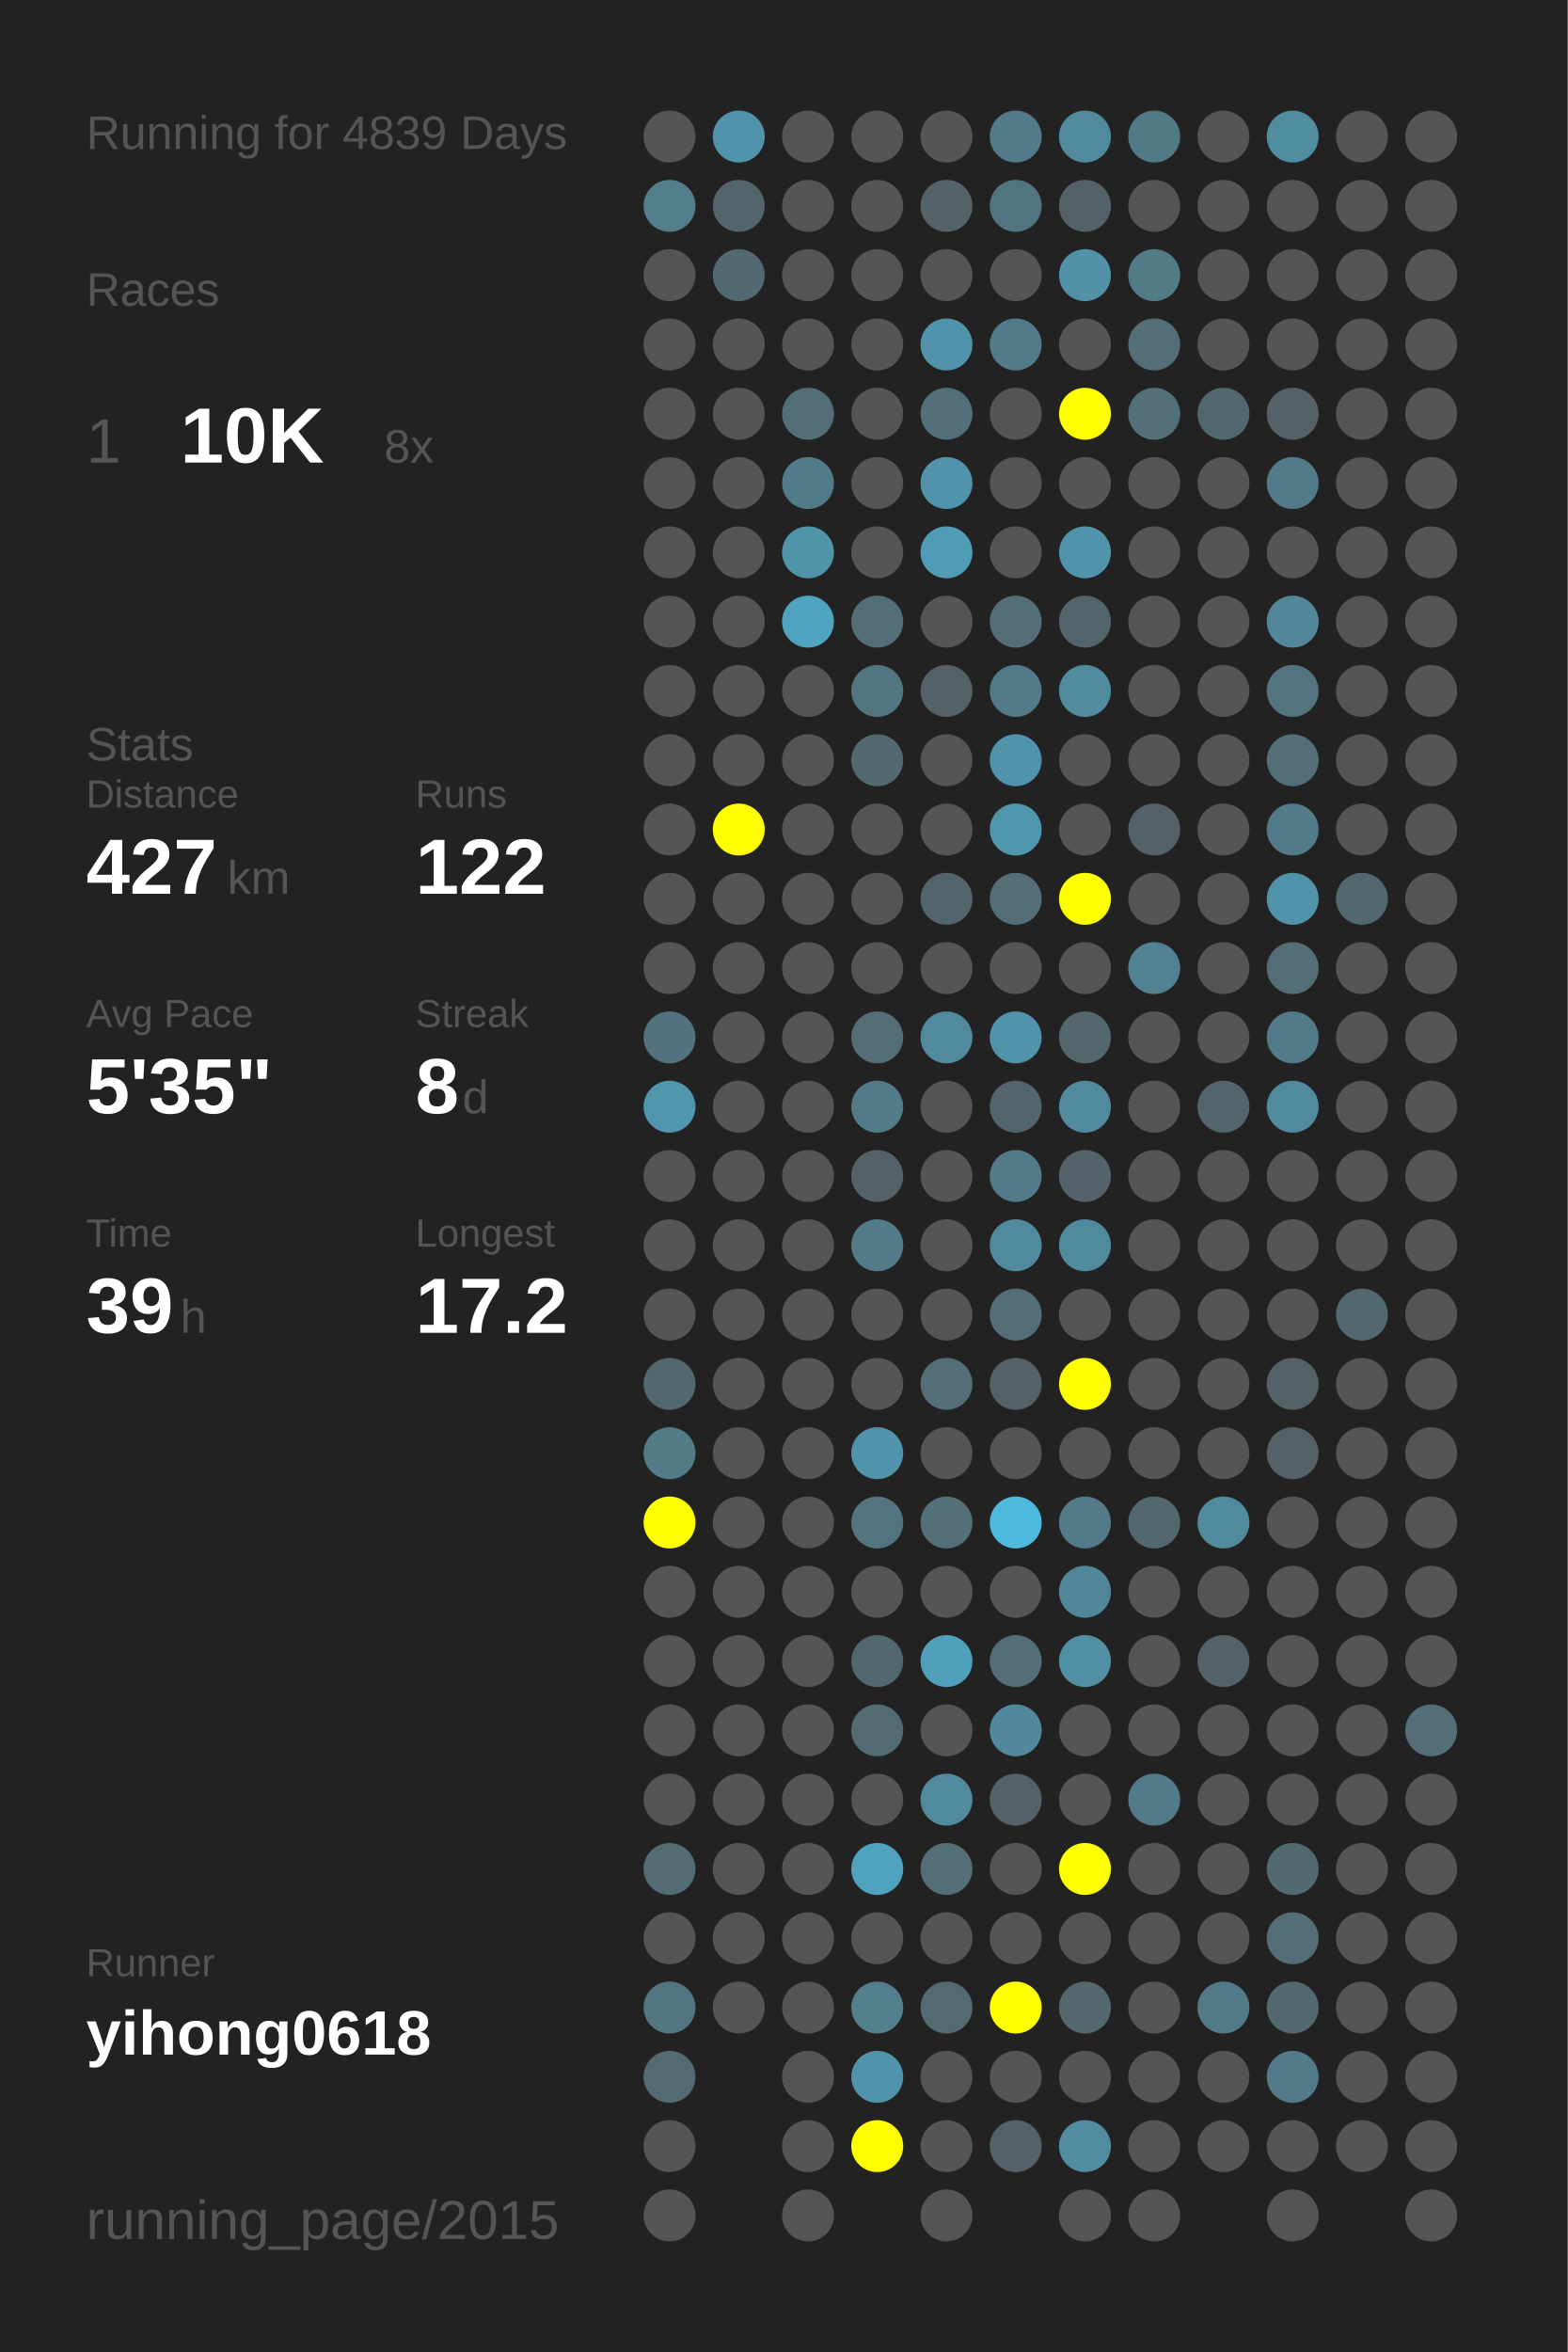
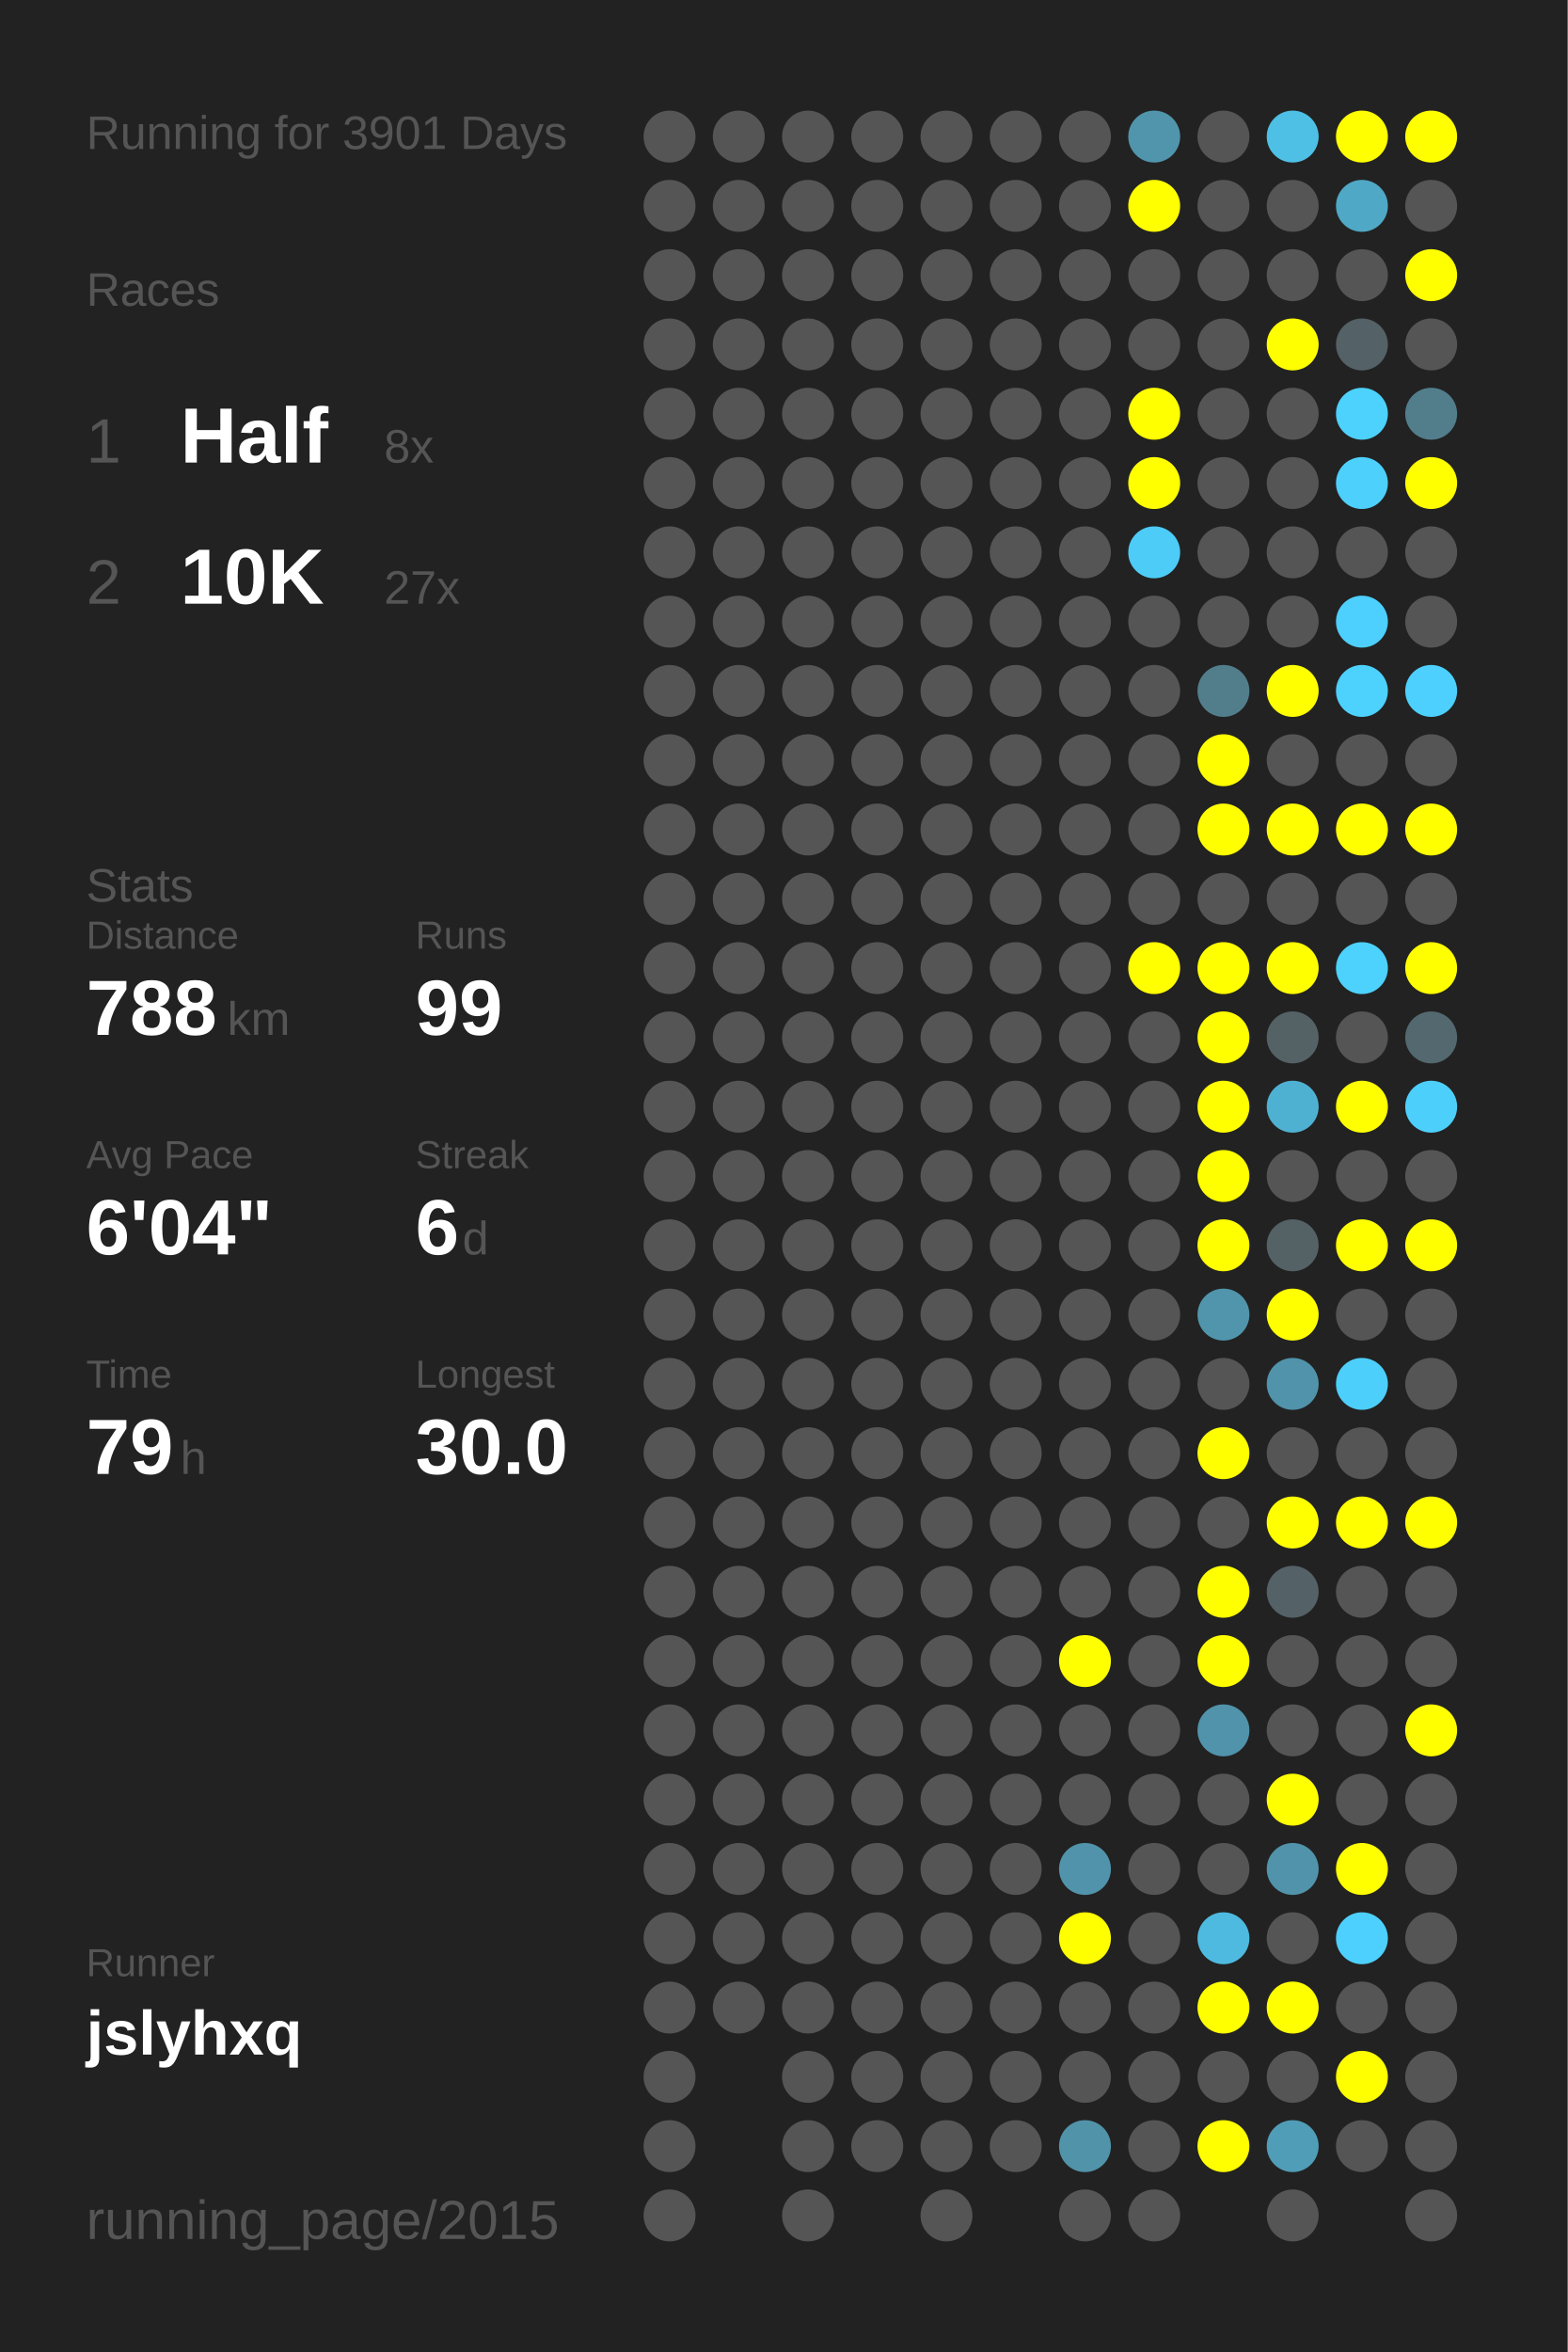
<svg xmlns="http://www.w3.org/2000/svg" baseProfile="full" height="300mm" version="1.1" viewBox="0,0,200,300" width="200mm">
  <defs />
  <rect fill="#222222" height="300" width="200" x="0" y="0" />
-   <text fill="#555555" style="font-size:6px; font-family:Arial;" x="11" y="19">Running for 4839 Days</text>
+   <text fill="#555555" style="font-size:6px; font-family:Arial;" x="11" y="19">Running for 3901 Days</text>
  <text fill="#555555" style="font-size:6px; font-family:Arial;" x="11" y="39">Races</text>
  <text fill="#555555" style="font-size:8px; font-family:Arial;" x="11" y="59">1</text>
-   <text fill="#FFFFFF" style="font-size:10px; font-family:Arial; font-weight:bold;" x="23" y="59">10K</text>
+   <text fill="#FFFFFF" style="font-size:10px; font-family:Arial; font-weight:bold;" x="23" y="59">Half</text>
  <text fill="#555555" style="font-size:6px; font-family:Arial;" x="49" y="59">8x</text>
-   <text fill="#555555" style="font-size:6px; font-family:Arial;" x="11" y="97">Stats</text>
-   <text fill="#555555" style="font-size:5px; font-family:Arial;" x="11" y="103">Distance</text>
-   <text fill="#FFFFFF" style="font-size:10px; font-family:Arial; font-weight:bold;" x="11" y="114">427</text>
-   <text fill="#555555" style="font-size:6px; font-family:Arial;" x="29" y="114">km</text>
-   <text fill="#555555" style="font-size:5px; font-family:Arial;" x="53" y="103">Runs</text>
-   <text fill="#FFFFFF" style="font-size:10px; font-family:Arial; font-weight:bold;" x="53" y="114">122</text>
-   <text fill="#555555" style="font-size:5px; font-family:Arial;" x="11" y="131">Avg Pace</text>
-   <text fill="#FFFFFF" style="font-size:10px; font-family:Arial; font-weight:bold;" x="11" y="142">5'35"</text>
-   <text fill="#555555" style="font-size:5px; font-family:Arial;" x="53" y="131">Streak</text>
-   <text fill="#FFFFFF" style="font-size:10px; font-family:Arial; font-weight:bold;" x="53" y="142">8</text>
-   <text fill="#555555" style="font-size:6px; font-family:Arial;" x="59" y="142">d</text>
-   <text fill="#555555" style="font-size:5px; font-family:Arial;" x="11" y="159">Time</text>
-   <text fill="#FFFFFF" style="font-size:10px; font-family:Arial; font-weight:bold;" x="11" y="170">39</text>
-   <text fill="#555555" style="font-size:6px; font-family:Arial;" x="23" y="170">h</text>
-   <text fill="#555555" style="font-size:5px; font-family:Arial;" x="53" y="159">Longest</text>
-   <text fill="#FFFFFF" style="font-size:10px; font-family:Arial; font-weight:bold;" x="53" y="170">17.2</text>
+   <text fill="#555555" style="font-size:8px; font-family:Arial;" x="11" y="77">2</text>
+   <text fill="#FFFFFF" style="font-size:10px; font-family:Arial; font-weight:bold;" x="23" y="77">10K</text>
+   <text fill="#555555" style="font-size:6px; font-family:Arial;" x="49" y="77">27x</text>
+   <text fill="#555555" style="font-size:6px; font-family:Arial;" x="11" y="115">Stats</text>
+   <text fill="#555555" style="font-size:5px; font-family:Arial;" x="11" y="121">Distance</text>
+   <text fill="#FFFFFF" style="font-size:10px; font-family:Arial; font-weight:bold;" x="11" y="132">788</text>
+   <text fill="#555555" style="font-size:6px; font-family:Arial;" x="29" y="132">km</text>
+   <text fill="#555555" style="font-size:5px; font-family:Arial;" x="53" y="121">Runs</text>
+   <text fill="#FFFFFF" style="font-size:10px; font-family:Arial; font-weight:bold;" x="53" y="132">99</text>
+   <text fill="#555555" style="font-size:5px; font-family:Arial;" x="11" y="149">Avg Pace</text>
+   <text fill="#FFFFFF" style="font-size:10px; font-family:Arial; font-weight:bold;" x="11" y="160">6'04"</text>
+   <text fill="#555555" style="font-size:5px; font-family:Arial;" x="53" y="149">Streak</text>
+   <text fill="#FFFFFF" style="font-size:10px; font-family:Arial; font-weight:bold;" x="53" y="160">6</text>
+   <text fill="#555555" style="font-size:6px; font-family:Arial;" x="59" y="160">d</text>
+   <text fill="#555555" style="font-size:5px; font-family:Arial;" x="11" y="177">Time</text>
+   <text fill="#FFFFFF" style="font-size:10px; font-family:Arial; font-weight:bold;" x="11" y="188">79</text>
+   <text fill="#555555" style="font-size:6px; font-family:Arial;" x="23" y="188">h</text>
+   <text fill="#555555" style="font-size:5px; font-family:Arial;" x="53" y="177">Longest</text>
+   <text fill="#FFFFFF" style="font-size:10px; font-family:Arial; font-weight:bold;" x="53" y="188">30.0</text>
  <text fill="#555555" style="font-size:5px; font-family:Arial;" x="11" y="252.065">Runner</text>
-   <text fill="#FFFFFF" style="font-size:8px; font-family:Arial; font-weight:bold;" x="11" y="262.065">yihong0618</text>
+   <text fill="#FFFFFF" style="font-size:8px; font-family:Arial; font-weight:bold;" x="11" y="262.065">jslyhxq</text>
  <text fill="#555555" style="font-size:7px; font-family:Arial;" x="11" y="285.581">running_page/2015</text>
  <circle cx="85.417" cy="17.419" fill="#555555" r="3.312" />
-   <circle cx="85.417" cy="26.258" fill="#527e8c" r="3.312" />
+   <circle cx="85.417" cy="26.258" fill="#555555" r="3.312" />
  <circle cx="85.417" cy="35.097" fill="#555555" r="3.312" />
  <circle cx="85.417" cy="43.935" fill="#555555" r="3.312" />
  <circle cx="85.417" cy="52.774" fill="#555555" r="3.312" />
  <circle cx="85.417" cy="61.613" fill="#555555" r="3.312" />
  <circle cx="85.417" cy="70.452" fill="#555555" r="3.312" />
  <circle cx="85.417" cy="79.29" fill="#555555" r="3.312" />
  <circle cx="85.417" cy="88.129" fill="#555555" r="3.312" />
  <circle cx="85.417" cy="96.968" fill="#555555" r="3.312" />
  <circle cx="85.417" cy="105.806" fill="#555555" r="3.312" />
  <circle cx="85.417" cy="114.645" fill="#555555" r="3.312" />
  <circle cx="85.417" cy="123.484" fill="#555555" r="3.312" />
-   <circle cx="85.417" cy="132.323" fill="#53727d" r="3.312" />
-   <circle cx="85.417" cy="141.161" fill="#5096ad" r="3.312" />
+   <circle cx="85.417" cy="132.323" fill="#555555" r="3.312" />
+   <circle cx="85.417" cy="141.161" fill="#555555" r="3.312" />
  <circle cx="85.417" cy="150" fill="#555555" r="3.312" />
  <circle cx="85.417" cy="158.839" fill="#555555" r="3.312" />
  <circle cx="85.417" cy="167.677" fill="#555555" r="3.312" />
-   <circle cx="85.417" cy="176.516" fill="#53676e" r="3.312" />
-   <circle cx="85.417" cy="185.355" fill="#527b88" r="3.312" />
-   <circle cx="85.417" cy="194.194" fill="#FFFF00" r="3.312" />
+   <circle cx="85.417" cy="176.516" fill="#555555" r="3.312" />
+   <circle cx="85.417" cy="185.355" fill="#555555" r="3.312" />
+   <circle cx="85.417" cy="194.194" fill="#555555" r="3.312" />
  <circle cx="85.417" cy="203.032" fill="#555555" r="3.312" />
  <circle cx="85.417" cy="211.871" fill="#555555" r="3.312" />
  <circle cx="85.417" cy="220.71" fill="#555555" r="3.312" />
  <circle cx="85.417" cy="229.548" fill="#555555" r="3.312" />
-   <circle cx="85.417" cy="238.387" fill="#536b73" r="3.312" />
+   <circle cx="85.417" cy="238.387" fill="#555555" r="3.312" />
  <circle cx="85.417" cy="247.226" fill="#555555" r="3.312" />
-   <circle cx="85.417" cy="256.065" fill="#527581" r="3.312" />
-   <circle cx="85.417" cy="264.903" fill="#536a72" r="3.312" />
+   <circle cx="85.417" cy="256.065" fill="#555555" r="3.312" />
+   <circle cx="85.417" cy="264.903" fill="#555555" r="3.312" />
  <circle cx="85.417" cy="273.742" fill="#555555" r="3.312" />
  <circle cx="85.417" cy="282.581" fill="#555555" r="3.312" />
-   <circle cx="94.25" cy="17.419" fill="#5093aa" r="3.312" />
-   <circle cx="94.25" cy="26.258" fill="#53646a" r="3.312" />
-   <circle cx="94.25" cy="35.097" fill="#536971" r="3.312" />
+   <circle cx="94.25" cy="17.419" fill="#555555" r="3.312" />
+   <circle cx="94.25" cy="26.258" fill="#555555" r="3.312" />
+   <circle cx="94.25" cy="35.097" fill="#555555" r="3.312" />
  <circle cx="94.25" cy="43.935" fill="#555555" r="3.312" />
  <circle cx="94.25" cy="52.774" fill="#555555" r="3.312" />
  <circle cx="94.25" cy="61.613" fill="#555555" r="3.312" />
  <circle cx="94.25" cy="70.452" fill="#555555" r="3.312" />
  <circle cx="94.25" cy="79.29" fill="#555555" r="3.312" />
  <circle cx="94.25" cy="88.129" fill="#555555" r="3.312" />
  <circle cx="94.25" cy="96.968" fill="#555555" r="3.312" />
-   <circle cx="94.25" cy="105.806" fill="#FFFF00" r="3.312" />
+   <circle cx="94.25" cy="105.806" fill="#555555" r="3.312" />
  <circle cx="94.25" cy="114.645" fill="#555555" r="3.312" />
  <circle cx="94.25" cy="123.484" fill="#555555" r="3.312" />
  <circle cx="94.25" cy="132.323" fill="#555555" r="3.312" />
  <circle cx="94.25" cy="141.161" fill="#555555" r="3.312" />
  <circle cx="94.25" cy="150" fill="#555555" r="3.312" />
  <circle cx="94.25" cy="158.839" fill="#555555" r="3.312" />
  <circle cx="94.25" cy="167.677" fill="#555555" r="3.312" />
  <circle cx="94.25" cy="176.516" fill="#555555" r="3.312" />
  <circle cx="94.25" cy="185.355" fill="#555555" r="3.312" />
  <circle cx="94.25" cy="194.194" fill="#555555" r="3.312" />
  <circle cx="94.25" cy="203.032" fill="#555555" r="3.312" />
  <circle cx="94.25" cy="211.871" fill="#555555" r="3.312" />
  <circle cx="94.25" cy="220.71" fill="#555555" r="3.312" />
  <circle cx="94.25" cy="229.548" fill="#555555" r="3.312" />
  <circle cx="94.25" cy="238.387" fill="#555555" r="3.312" />
  <circle cx="94.25" cy="247.226" fill="#555555" r="3.312" />
  <circle cx="94.25" cy="256.065" fill="#555555" r="3.312" />
  <circle cx="103.083" cy="17.419" fill="#555555" r="3.312" />
  <circle cx="103.083" cy="26.258" fill="#555555" r="3.312" />
  <circle cx="103.083" cy="35.097" fill="#555555" r="3.312" />
  <circle cx="103.083" cy="43.935" fill="#555555" r="3.312" />
-   <circle cx="103.083" cy="52.774" fill="#536e77" r="3.312" />
-   <circle cx="103.083" cy="61.613" fill="#527b89" r="3.312" />
-   <circle cx="103.083" cy="70.452" fill="#5094aa" r="3.312" />
-   <circle cx="103.083" cy="79.29" fill="#4fa4c0" r="3.312" />
+   <circle cx="103.083" cy="52.774" fill="#555555" r="3.312" />
+   <circle cx="103.083" cy="61.613" fill="#555555" r="3.312" />
+   <circle cx="103.083" cy="70.452" fill="#555555" r="3.312" />
+   <circle cx="103.083" cy="79.29" fill="#555555" r="3.312" />
  <circle cx="103.083" cy="88.129" fill="#555555" r="3.312" />
  <circle cx="103.083" cy="96.968" fill="#555555" r="3.312" />
  <circle cx="103.083" cy="105.806" fill="#555555" r="3.312" />
  <circle cx="103.083" cy="114.645" fill="#555555" r="3.312" />
  <circle cx="103.083" cy="123.484" fill="#555555" r="3.312" />
  <circle cx="103.083" cy="132.323" fill="#555555" r="3.312" />
  <circle cx="103.083" cy="141.161" fill="#555555" r="3.312" />
  <circle cx="103.083" cy="150" fill="#555555" r="3.312" />
  <circle cx="103.083" cy="158.839" fill="#555555" r="3.312" />
  <circle cx="103.083" cy="167.677" fill="#555555" r="3.312" />
  <circle cx="103.083" cy="176.516" fill="#555555" r="3.312" />
  <circle cx="103.083" cy="185.355" fill="#555555" r="3.312" />
  <circle cx="103.083" cy="194.194" fill="#555555" r="3.312" />
  <circle cx="103.083" cy="203.032" fill="#555555" r="3.312" />
  <circle cx="103.083" cy="211.871" fill="#555555" r="3.312" />
  <circle cx="103.083" cy="220.71" fill="#555555" r="3.312" />
  <circle cx="103.083" cy="229.548" fill="#555555" r="3.312" />
  <circle cx="103.083" cy="238.387" fill="#555555" r="3.312" />
  <circle cx="103.083" cy="247.226" fill="#555555" r="3.312" />
  <circle cx="103.083" cy="256.065" fill="#555555" r="3.312" />
  <circle cx="103.083" cy="264.903" fill="#555555" r="3.312" />
  <circle cx="103.083" cy="273.742" fill="#555555" r="3.312" />
  <circle cx="103.083" cy="282.581" fill="#555555" r="3.312" />
  <circle cx="111.917" cy="17.419" fill="#555555" r="3.312" />
  <circle cx="111.917" cy="26.258" fill="#555555" r="3.312" />
  <circle cx="111.917" cy="35.097" fill="#555555" r="3.312" />
  <circle cx="111.917" cy="43.935" fill="#555555" r="3.312" />
  <circle cx="111.917" cy="52.774" fill="#555555" r="3.312" />
  <circle cx="111.917" cy="61.613" fill="#555555" r="3.312" />
  <circle cx="111.917" cy="70.452" fill="#555555" r="3.312" />
-   <circle cx="111.917" cy="79.29" fill="#536e77" r="3.312" />
-   <circle cx="111.917" cy="88.129" fill="#527580" r="3.312" />
-   <circle cx="111.917" cy="96.968" fill="#536970" r="3.312" />
+   <circle cx="111.917" cy="79.29" fill="#555555" r="3.312" />
+   <circle cx="111.917" cy="88.129" fill="#555555" r="3.312" />
+   <circle cx="111.917" cy="96.968" fill="#555555" r="3.312" />
  <circle cx="111.917" cy="105.806" fill="#555555" r="3.312" />
  <circle cx="111.917" cy="114.645" fill="#555555" r="3.312" />
  <circle cx="111.917" cy="123.484" fill="#555555" r="3.312" />
-   <circle cx="111.917" cy="132.323" fill="#536e77" r="3.312" />
-   <circle cx="111.917" cy="141.161" fill="#527a88" r="3.312" />
-   <circle cx="111.917" cy="150" fill="#546166" r="3.312" />
-   <circle cx="111.917" cy="158.839" fill="#527a88" r="3.312" />
+   <circle cx="111.917" cy="132.323" fill="#555555" r="3.312" />
+   <circle cx="111.917" cy="141.161" fill="#555555" r="3.312" />
+   <circle cx="111.917" cy="150" fill="#555555" r="3.312" />
+   <circle cx="111.917" cy="158.839" fill="#555555" r="3.312" />
  <circle cx="111.917" cy="167.677" fill="#555555" r="3.312" />
  <circle cx="111.917" cy="176.516" fill="#555555" r="3.312" />
-   <circle cx="111.917" cy="185.355" fill="#5093aa" r="3.312" />
-   <circle cx="111.917" cy="194.194" fill="#53747f" r="3.312" />
+   <circle cx="111.917" cy="185.355" fill="#555555" r="3.312" />
+   <circle cx="111.917" cy="194.194" fill="#555555" r="3.312" />
  <circle cx="111.917" cy="203.032" fill="#555555" r="3.312" />
-   <circle cx="111.917" cy="211.871" fill="#53676e" r="3.312" />
-   <circle cx="111.917" cy="220.71" fill="#536c74" r="3.312" />
+   <circle cx="111.917" cy="211.871" fill="#555555" r="3.312" />
+   <circle cx="111.917" cy="220.71" fill="#555555" r="3.312" />
  <circle cx="111.917" cy="229.548" fill="#555555" r="3.312" />
-   <circle cx="111.917" cy="238.387" fill="#4fa3bf" r="3.312" />
+   <circle cx="111.917" cy="238.387" fill="#555555" r="3.312" />
  <circle cx="111.917" cy="247.226" fill="#555555" r="3.312" />
-   <circle cx="111.917" cy="256.065" fill="#527e8d" r="3.312" />
-   <circle cx="111.917" cy="264.903" fill="#5093aa" r="3.312" />
-   <circle cx="111.917" cy="273.742" fill="#FFFF00" r="3.312" />
+   <circle cx="111.917" cy="256.065" fill="#555555" r="3.312" />
+   <circle cx="111.917" cy="264.903" fill="#555555" r="3.312" />
+   <circle cx="111.917" cy="273.742" fill="#555555" r="3.312" />
  <circle cx="120.75" cy="17.419" fill="#555555" r="3.312" />
-   <circle cx="120.75" cy="26.258" fill="#546368" r="3.312" />
+   <circle cx="120.75" cy="26.258" fill="#555555" r="3.312" />
  <circle cx="120.75" cy="35.097" fill="#555555" r="3.312" />
-   <circle cx="120.75" cy="43.935" fill="#5093aa" r="3.312" />
-   <circle cx="120.75" cy="52.774" fill="#536f79" r="3.312" />
-   <circle cx="120.75" cy="61.613" fill="#5093aa" r="3.312" />
-   <circle cx="120.75" cy="70.452" fill="#509cb6" r="3.312" />
+   <circle cx="120.75" cy="43.935" fill="#555555" r="3.312" />
+   <circle cx="120.75" cy="52.774" fill="#555555" r="3.312" />
+   <circle cx="120.75" cy="61.613" fill="#555555" r="3.312" />
+   <circle cx="120.75" cy="70.452" fill="#555555" r="3.312" />
  <circle cx="120.75" cy="79.29" fill="#555555" r="3.312" />
-   <circle cx="120.75" cy="88.129" fill="#546166" r="3.312" />
+   <circle cx="120.75" cy="88.129" fill="#555555" r="3.312" />
  <circle cx="120.75" cy="96.968" fill="#555555" r="3.312" />
  <circle cx="120.75" cy="105.806" fill="#555555" r="3.312" />
-   <circle cx="120.75" cy="114.645" fill="#53646a" r="3.312" />
+   <circle cx="120.75" cy="114.645" fill="#555555" r="3.312" />
  <circle cx="120.75" cy="123.484" fill="#555555" r="3.312" />
-   <circle cx="120.75" cy="132.323" fill="#518a9d" r="3.312" />
+   <circle cx="120.75" cy="132.323" fill="#555555" r="3.312" />
  <circle cx="120.75" cy="141.161" fill="#555555" r="3.312" />
  <circle cx="120.75" cy="150" fill="#555555" r="3.312" />
  <circle cx="120.75" cy="158.839" fill="#555555" r="3.312" />
  <circle cx="120.75" cy="167.677" fill="#555555" r="3.312" />
-   <circle cx="120.75" cy="176.516" fill="#536e77" r="3.312" />
+   <circle cx="120.75" cy="176.516" fill="#555555" r="3.312" />
  <circle cx="120.75" cy="185.355" fill="#555555" r="3.312" />
-   <circle cx="120.75" cy="194.194" fill="#536f78" r="3.312" />
+   <circle cx="120.75" cy="194.194" fill="#555555" r="3.312" />
  <circle cx="120.75" cy="203.032" fill="#555555" r="3.312" />
-   <circle cx="120.75" cy="211.871" fill="#50a0bb" r="3.312" />
+   <circle cx="120.75" cy="211.871" fill="#555555" r="3.312" />
  <circle cx="120.75" cy="220.71" fill="#555555" r="3.312" />
-   <circle cx="120.75" cy="229.548" fill="#518a9d" r="3.312" />
-   <circle cx="120.75" cy="238.387" fill="#536e77" r="3.312" />
+   <circle cx="120.75" cy="229.548" fill="#555555" r="3.312" />
+   <circle cx="120.75" cy="238.387" fill="#555555" r="3.312" />
  <circle cx="120.75" cy="247.226" fill="#555555" r="3.312" />
-   <circle cx="120.75" cy="256.065" fill="#536a72" r="3.312" />
+   <circle cx="120.75" cy="256.065" fill="#555555" r="3.312" />
  <circle cx="120.75" cy="264.903" fill="#555555" r="3.312" />
  <circle cx="120.75" cy="273.742" fill="#555555" r="3.312" />
  <circle cx="120.75" cy="282.581" fill="#555555" r="3.312" />
-   <circle cx="129.583" cy="17.419" fill="#527a88" r="3.312" />
-   <circle cx="129.583" cy="26.258" fill="#52747f" r="3.312" />
+   <circle cx="129.583" cy="17.419" fill="#555555" r="3.312" />
+   <circle cx="129.583" cy="26.258" fill="#555555" r="3.312" />
  <circle cx="129.583" cy="35.097" fill="#555555" r="3.312" />
-   <circle cx="129.583" cy="43.935" fill="#527a88" r="3.312" />
+   <circle cx="129.583" cy="43.935" fill="#555555" r="3.312" />
  <circle cx="129.583" cy="52.774" fill="#555555" r="3.312" />
  <circle cx="129.583" cy="61.613" fill="#555555" r="3.312" />
  <circle cx="129.583" cy="70.452" fill="#555555" r="3.312" />
-   <circle cx="129.583" cy="79.29" fill="#536e77" r="3.312" />
-   <circle cx="129.583" cy="88.129" fill="#527a88" r="3.312" />
-   <circle cx="129.583" cy="96.968" fill="#5093aa" r="3.312" />
-   <circle cx="129.583" cy="105.806" fill="#5096ad" r="3.312" />
-   <circle cx="129.583" cy="114.645" fill="#536e77" r="3.312" />
+   <circle cx="129.583" cy="79.29" fill="#555555" r="3.312" />
+   <circle cx="129.583" cy="88.129" fill="#555555" r="3.312" />
+   <circle cx="129.583" cy="96.968" fill="#555555" r="3.312" />
+   <circle cx="129.583" cy="105.806" fill="#555555" r="3.312" />
+   <circle cx="129.583" cy="114.645" fill="#555555" r="3.312" />
  <circle cx="129.583" cy="123.484" fill="#555555" r="3.312" />
-   <circle cx="129.583" cy="132.323" fill="#5093aa" r="3.312" />
-   <circle cx="129.583" cy="141.161" fill="#53656a" r="3.312" />
-   <circle cx="129.583" cy="150" fill="#527a88" r="3.312" />
-   <circle cx="129.583" cy="158.839" fill="#518a9e" r="3.312" />
-   <circle cx="129.583" cy="167.677" fill="#536e77" r="3.312" />
-   <circle cx="129.583" cy="176.516" fill="#546166" r="3.312" />
+   <circle cx="129.583" cy="132.323" fill="#555555" r="3.312" />
+   <circle cx="129.583" cy="141.161" fill="#555555" r="3.312" />
+   <circle cx="129.583" cy="150" fill="#555555" r="3.312" />
+   <circle cx="129.583" cy="158.839" fill="#555555" r="3.312" />
+   <circle cx="129.583" cy="167.677" fill="#555555" r="3.312" />
+   <circle cx="129.583" cy="176.516" fill="#555555" r="3.312" />
  <circle cx="129.583" cy="185.355" fill="#555555" r="3.312" />
-   <circle cx="129.583" cy="194.194" fill="#4eb9dd" r="3.312" />
+   <circle cx="129.583" cy="194.194" fill="#555555" r="3.312" />
  <circle cx="129.583" cy="203.032" fill="#555555" r="3.312" />
-   <circle cx="129.583" cy="211.871" fill="#536e77" r="3.312" />
-   <circle cx="129.583" cy="220.71" fill="#51889b" r="3.312" />
-   <circle cx="129.583" cy="229.548" fill="#546166" r="3.312" />
+   <circle cx="129.583" cy="211.871" fill="#555555" r="3.312" />
+   <circle cx="129.583" cy="220.71" fill="#555555" r="3.312" />
+   <circle cx="129.583" cy="229.548" fill="#555555" r="3.312" />
  <circle cx="129.583" cy="238.387" fill="#555555" r="3.312" />
  <circle cx="129.583" cy="247.226" fill="#555555" r="3.312" />
-   <circle cx="129.583" cy="256.065" fill="#FFFF00" r="3.312" />
+   <circle cx="129.583" cy="256.065" fill="#555555" r="3.312" />
  <circle cx="129.583" cy="264.903" fill="#555555" r="3.312" />
-   <circle cx="129.583" cy="273.742" fill="#546166" r="3.312" />
-   <circle cx="138.417" cy="17.419" fill="#518a9d" r="3.312" />
-   <circle cx="138.417" cy="26.258" fill="#546166" r="3.312" />
-   <circle cx="138.417" cy="35.097" fill="#5192a9" r="3.312" />
+   <circle cx="129.583" cy="273.742" fill="#555555" r="3.312" />
+   <circle cx="138.417" cy="17.419" fill="#555555" r="3.312" />
+   <circle cx="138.417" cy="26.258" fill="#555555" r="3.312" />
+   <circle cx="138.417" cy="35.097" fill="#555555" r="3.312" />
  <circle cx="138.417" cy="43.935" fill="#555555" r="3.312" />
-   <circle cx="138.417" cy="52.774" fill="#FFFF00" r="3.312" />
+   <circle cx="138.417" cy="52.774" fill="#555555" r="3.312" />
  <circle cx="138.417" cy="61.613" fill="#555555" r="3.312" />
-   <circle cx="138.417" cy="70.452" fill="#5093aa" r="3.312" />
-   <circle cx="138.417" cy="79.29" fill="#53646a" r="3.312" />
-   <circle cx="138.417" cy="88.129" fill="#518b9e" r="3.312" />
+   <circle cx="138.417" cy="70.452" fill="#555555" r="3.312" />
+   <circle cx="138.417" cy="79.29" fill="#555555" r="3.312" />
+   <circle cx="138.417" cy="88.129" fill="#555555" r="3.312" />
  <circle cx="138.417" cy="96.968" fill="#555555" r="3.312" />
  <circle cx="138.417" cy="105.806" fill="#555555" r="3.312" />
-   <circle cx="138.417" cy="114.645" fill="#FFFF00" r="3.312" />
+   <circle cx="138.417" cy="114.645" fill="#555555" r="3.312" />
  <circle cx="138.417" cy="123.484" fill="#555555" r="3.312" />
-   <circle cx="138.417" cy="132.323" fill="#53676d" r="3.312" />
-   <circle cx="138.417" cy="141.161" fill="#518a9d" r="3.312" />
-   <circle cx="138.417" cy="150" fill="#546369" r="3.312" />
-   <circle cx="138.417" cy="158.839" fill="#518a9d" r="3.312" />
+   <circle cx="138.417" cy="132.323" fill="#555555" r="3.312" />
+   <circle cx="138.417" cy="141.161" fill="#555555" r="3.312" />
+   <circle cx="138.417" cy="150" fill="#555555" r="3.312" />
+   <circle cx="138.417" cy="158.839" fill="#555555" r="3.312" />
  <circle cx="138.417" cy="167.677" fill="#555555" r="3.312" />
-   <circle cx="138.417" cy="176.516" fill="#FFFF00" r="3.312" />
+   <circle cx="138.417" cy="176.516" fill="#555555" r="3.312" />
  <circle cx="138.417" cy="185.355" fill="#555555" r="3.312" />
-   <circle cx="138.417" cy="194.194" fill="#527a88" r="3.312" />
-   <circle cx="138.417" cy="203.032" fill="#518799" r="3.312" />
-   <circle cx="138.417" cy="211.871" fill="#518fa4" r="3.312" />
+   <circle cx="138.417" cy="194.194" fill="#555555" r="3.312" />
+   <circle cx="138.417" cy="203.032" fill="#555555" r="3.312" />
+   <circle cx="138.417" cy="211.871" fill="#FFFF00" r="3.312" />
  <circle cx="138.417" cy="220.71" fill="#555555" r="3.312" />
  <circle cx="138.417" cy="229.548" fill="#555555" r="3.312" />
-   <circle cx="138.417" cy="238.387" fill="#FFFF00" r="3.312" />
-   <circle cx="138.417" cy="247.226" fill="#555555" r="3.312" />
-   <circle cx="138.417" cy="256.065" fill="#53676d" r="3.312" />
+   <circle cx="138.417" cy="238.387" fill="#5093aa" r="3.312" />
+   <circle cx="138.417" cy="247.226" fill="#FFFF00" r="3.312" />
+   <circle cx="138.417" cy="256.065" fill="#555555" r="3.312" />
  <circle cx="138.417" cy="264.903" fill="#555555" r="3.312" />
-   <circle cx="138.417" cy="273.742" fill="#518ca0" r="3.312" />
+   <circle cx="138.417" cy="273.742" fill="#5193a9" r="3.312" />
  <circle cx="138.417" cy="282.581" fill="#555555" r="3.312" />
-   <circle cx="147.25" cy="17.419" fill="#527986" r="3.312" />
-   <circle cx="147.25" cy="26.258" fill="#555555" r="3.312" />
-   <circle cx="147.25" cy="35.097" fill="#527b88" r="3.312" />
-   <circle cx="147.25" cy="43.935" fill="#536e77" r="3.312" />
-   <circle cx="147.25" cy="52.774" fill="#537079" r="3.312" />
-   <circle cx="147.25" cy="61.613" fill="#555555" r="3.312" />
-   <circle cx="147.25" cy="70.452" fill="#555555" r="3.312" />
+   <circle cx="147.25" cy="17.419" fill="#5095ac" r="3.312" />
+   <circle cx="147.25" cy="26.258" fill="#FFFF00" r="3.312" />
+   <circle cx="147.25" cy="35.097" fill="#555555" r="3.312" />
+   <circle cx="147.25" cy="43.935" fill="#555555" r="3.312" />
+   <circle cx="147.25" cy="52.774" fill="#FFFF00" r="3.312" />
+   <circle cx="147.25" cy="61.613" fill="#FFFF00" r="3.312" />
+   <circle cx="147.25" cy="70.452" fill="#4dccf7" r="3.312" />
  <circle cx="147.25" cy="79.29" fill="#555555" r="3.312" />
  <circle cx="147.25" cy="88.129" fill="#555555" r="3.312" />
  <circle cx="147.25" cy="96.968" fill="#555555" r="3.312" />
-   <circle cx="147.25" cy="105.806" fill="#546166" r="3.312" />
+   <circle cx="147.25" cy="105.806" fill="#555555" r="3.312" />
  <circle cx="147.25" cy="114.645" fill="#555555" r="3.312" />
-   <circle cx="147.25" cy="123.484" fill="#528191" r="3.312" />
+   <circle cx="147.25" cy="123.484" fill="#FFFF00" r="3.312" />
  <circle cx="147.25" cy="132.323" fill="#555555" r="3.312" />
  <circle cx="147.25" cy="141.161" fill="#555555" r="3.312" />
  <circle cx="147.25" cy="150" fill="#555555" r="3.312" />
  <circle cx="147.25" cy="158.839" fill="#555555" r="3.312" />
  <circle cx="147.25" cy="167.677" fill="#555555" r="3.312" />
  <circle cx="147.25" cy="176.516" fill="#555555" r="3.312" />
  <circle cx="147.25" cy="185.355" fill="#555555" r="3.312" />
-   <circle cx="147.25" cy="194.194" fill="#53676e" r="3.312" />
+   <circle cx="147.25" cy="194.194" fill="#555555" r="3.312" />
  <circle cx="147.25" cy="203.032" fill="#555555" r="3.312" />
  <circle cx="147.25" cy="211.871" fill="#555555" r="3.312" />
  <circle cx="147.25" cy="220.71" fill="#555555" r="3.312" />
-   <circle cx="147.25" cy="229.548" fill="#527a88" r="3.312" />
+   <circle cx="147.25" cy="229.548" fill="#555555" r="3.312" />
  <circle cx="147.25" cy="238.387" fill="#555555" r="3.312" />
  <circle cx="147.25" cy="247.226" fill="#555555" r="3.312" />
  <circle cx="147.25" cy="256.065" fill="#555555" r="3.312" />
  <circle cx="147.25" cy="264.903" fill="#555555" r="3.312" />
  <circle cx="147.25" cy="273.742" fill="#555555" r="3.312" />
  <circle cx="147.25" cy="282.581" fill="#555555" r="3.312" />
  <circle cx="156.083" cy="17.419" fill="#555555" r="3.312" />
  <circle cx="156.083" cy="26.258" fill="#555555" r="3.312" />
  <circle cx="156.083" cy="35.097" fill="#555555" r="3.312" />
  <circle cx="156.083" cy="43.935" fill="#555555" r="3.312" />
-   <circle cx="156.083" cy="52.774" fill="#53676e" r="3.312" />
+   <circle cx="156.083" cy="52.774" fill="#555555" r="3.312" />
  <circle cx="156.083" cy="61.613" fill="#555555" r="3.312" />
  <circle cx="156.083" cy="70.452" fill="#555555" r="3.312" />
  <circle cx="156.083" cy="79.29" fill="#555555" r="3.312" />
-   <circle cx="156.083" cy="88.129" fill="#555555" r="3.312" />
-   <circle cx="156.083" cy="96.968" fill="#555555" r="3.312" />
-   <circle cx="156.083" cy="105.806" fill="#555555" r="3.312" />
+   <circle cx="156.083" cy="88.129" fill="#527e8c" r="3.312" />
+   <circle cx="156.083" cy="96.968" fill="#FFFF00" r="3.312" />
+   <circle cx="156.083" cy="105.806" fill="#FFFF00" r="3.312" />
  <circle cx="156.083" cy="114.645" fill="#555555" r="3.312" />
-   <circle cx="156.083" cy="123.484" fill="#555555" r="3.312" />
-   <circle cx="156.083" cy="132.323" fill="#555555" r="3.312" />
-   <circle cx="156.083" cy="141.161" fill="#53656a" r="3.312" />
-   <circle cx="156.083" cy="150" fill="#555555" r="3.312" />
-   <circle cx="156.083" cy="158.839" fill="#555555" r="3.312" />
-   <circle cx="156.083" cy="167.677" fill="#555555" r="3.312" />
+   <circle cx="156.083" cy="123.484" fill="#FFFF00" r="3.312" />
+   <circle cx="156.083" cy="132.323" fill="#FFFF00" r="3.312" />
+   <circle cx="156.083" cy="141.161" fill="#FFFF00" r="3.312" />
+   <circle cx="156.083" cy="150" fill="#FFFF00" r="3.312" />
+   <circle cx="156.083" cy="158.839" fill="#FFFF00" r="3.312" />
+   <circle cx="156.083" cy="167.677" fill="#5095ac" r="3.312" />
  <circle cx="156.083" cy="176.516" fill="#555555" r="3.312" />
-   <circle cx="156.083" cy="185.355" fill="#555555" r="3.312" />
-   <circle cx="156.083" cy="194.194" fill="#518a9d" r="3.312" />
-   <circle cx="156.083" cy="203.032" fill="#555555" r="3.312" />
-   <circle cx="156.083" cy="211.871" fill="#546368" r="3.312" />
-   <circle cx="156.083" cy="220.71" fill="#555555" r="3.312" />
+   <circle cx="156.083" cy="185.355" fill="#FFFF00" r="3.312" />
+   <circle cx="156.083" cy="194.194" fill="#555555" r="3.312" />
+   <circle cx="156.083" cy="203.032" fill="#FFFF00" r="3.312" />
+   <circle cx="156.083" cy="211.871" fill="#FFFF00" r="3.312" />
+   <circle cx="156.083" cy="220.71" fill="#5093aa" r="3.312" />
  <circle cx="156.083" cy="229.548" fill="#555555" r="3.312" />
  <circle cx="156.083" cy="238.387" fill="#555555" r="3.312" />
-   <circle cx="156.083" cy="247.226" fill="#555555" r="3.312" />
-   <circle cx="156.083" cy="256.065" fill="#527a88" r="3.312" />
+   <circle cx="156.083" cy="247.226" fill="#4ebadf" r="3.312" />
+   <circle cx="156.083" cy="256.065" fill="#FFFF00" r="3.312" />
  <circle cx="156.083" cy="264.903" fill="#555555" r="3.312" />
-   <circle cx="156.083" cy="273.742" fill="#555555" r="3.312" />
-   <circle cx="164.917" cy="17.419" fill="#518da1" r="3.312" />
+   <circle cx="156.083" cy="273.742" fill="#FFFF00" r="3.312" />
+   <circle cx="164.917" cy="17.419" fill="#4ebfe5" r="3.312" />
  <circle cx="164.917" cy="26.258" fill="#555555" r="3.312" />
  <circle cx="164.917" cy="35.097" fill="#555555" r="3.312" />
-   <circle cx="164.917" cy="43.935" fill="#555555" r="3.312" />
-   <circle cx="164.917" cy="52.774" fill="#546267" r="3.312" />
-   <circle cx="164.917" cy="61.613" fill="#527a88" r="3.312" />
+   <circle cx="164.917" cy="43.935" fill="#FFFF00" r="3.312" />
+   <circle cx="164.917" cy="52.774" fill="#555555" r="3.312" />
+   <circle cx="164.917" cy="61.613" fill="#555555" r="3.312" />
  <circle cx="164.917" cy="70.452" fill="#555555" r="3.312" />
-   <circle cx="164.917" cy="79.29" fill="#518799" r="3.312" />
-   <circle cx="164.917" cy="88.129" fill="#53737e" r="3.312" />
-   <circle cx="164.917" cy="96.968" fill="#536e77" r="3.312" />
-   <circle cx="164.917" cy="105.806" fill="#527a88" r="3.312" />
-   <circle cx="164.917" cy="114.645" fill="#5093aa" r="3.312" />
-   <circle cx="164.917" cy="123.484" fill="#536e77" r="3.312" />
-   <circle cx="164.917" cy="132.323" fill="#527a88" r="3.312" />
-   <circle cx="164.917" cy="141.161" fill="#518a9d" r="3.312" />
+   <circle cx="164.917" cy="79.29" fill="#555555" r="3.312" />
+   <circle cx="164.917" cy="88.129" fill="#FFFF00" r="3.312" />
+   <circle cx="164.917" cy="96.968" fill="#555555" r="3.312" />
+   <circle cx="164.917" cy="105.806" fill="#FFFF00" r="3.312" />
+   <circle cx="164.917" cy="114.645" fill="#555555" r="3.312" />
+   <circle cx="164.917" cy="123.484" fill="#FFFF00" r="3.312" />
+   <circle cx="164.917" cy="132.323" fill="#546266" r="3.312" />
+   <circle cx="164.917" cy="141.161" fill="#4fb1d2" r="3.312" />
  <circle cx="164.917" cy="150" fill="#555555" r="3.312" />
-   <circle cx="164.917" cy="158.839" fill="#555555" r="3.312" />
-   <circle cx="164.917" cy="167.677" fill="#555555" r="3.312" />
-   <circle cx="164.917" cy="176.516" fill="#546166" r="3.312" />
-   <circle cx="164.917" cy="185.355" fill="#546166" r="3.312" />
-   <circle cx="164.917" cy="194.194" fill="#555555" r="3.312" />
-   <circle cx="164.917" cy="203.032" fill="#555555" r="3.312" />
+   <circle cx="164.917" cy="158.839" fill="#546266" r="3.312" />
+   <circle cx="164.917" cy="167.677" fill="#FFFF00" r="3.312" />
+   <circle cx="164.917" cy="176.516" fill="#5093aa" r="3.312" />
+   <circle cx="164.917" cy="185.355" fill="#555555" r="3.312" />
+   <circle cx="164.917" cy="194.194" fill="#FFFF00" r="3.312" />
+   <circle cx="164.917" cy="203.032" fill="#546166" r="3.312" />
  <circle cx="164.917" cy="211.871" fill="#555555" r="3.312" />
  <circle cx="164.917" cy="220.71" fill="#555555" r="3.312" />
-   <circle cx="164.917" cy="229.548" fill="#555555" r="3.312" />
-   <circle cx="164.917" cy="238.387" fill="#536970" r="3.312" />
-   <circle cx="164.917" cy="247.226" fill="#536e77" r="3.312" />
-   <circle cx="164.917" cy="256.065" fill="#53686f" r="3.312" />
-   <circle cx="164.917" cy="264.903" fill="#527a88" r="3.312" />
-   <circle cx="164.917" cy="273.742" fill="#555555" r="3.312" />
+   <circle cx="164.917" cy="229.548" fill="#FFFF00" r="3.312" />
+   <circle cx="164.917" cy="238.387" fill="#5093aa" r="3.312" />
+   <circle cx="164.917" cy="247.226" fill="#555555" r="3.312" />
+   <circle cx="164.917" cy="256.065" fill="#FFFF00" r="3.312" />
+   <circle cx="164.917" cy="264.903" fill="#555555" r="3.312" />
+   <circle cx="164.917" cy="273.742" fill="#509db7" r="3.312" />
  <circle cx="164.917" cy="282.581" fill="#555555" r="3.312" />
-   <circle cx="173.75" cy="17.419" fill="#555555" r="3.312" />
-   <circle cx="173.75" cy="26.258" fill="#555555" r="3.312" />
+   <circle cx="173.75" cy="17.419" fill="#FFFF00" r="3.312" />
+   <circle cx="173.75" cy="26.258" fill="#4fa8c6" r="3.312" />
  <circle cx="173.75" cy="35.097" fill="#555555" r="3.312" />
-   <circle cx="173.75" cy="43.935" fill="#555555" r="3.312" />
-   <circle cx="173.75" cy="52.774" fill="#555555" r="3.312" />
-   <circle cx="173.75" cy="61.613" fill="#555555" r="3.312" />
+   <circle cx="173.75" cy="43.935" fill="#546166" r="3.312" />
+   <circle cx="173.75" cy="52.774" fill="#4dd1fd" r="3.312" />
+   <circle cx="173.75" cy="61.613" fill="#4dd0fc" r="3.312" />
  <circle cx="173.75" cy="70.452" fill="#555555" r="3.312" />
-   <circle cx="173.75" cy="79.29" fill="#555555" r="3.312" />
-   <circle cx="173.75" cy="88.129" fill="#555555" r="3.312" />
+   <circle cx="173.75" cy="79.29" fill="#4dd0fd" r="3.312" />
+   <circle cx="173.75" cy="88.129" fill="#4dd1fd" r="3.312" />
  <circle cx="173.75" cy="96.968" fill="#555555" r="3.312" />
-   <circle cx="173.75" cy="105.806" fill="#555555" r="3.312" />
-   <circle cx="173.75" cy="114.645" fill="#53676e" r="3.312" />
-   <circle cx="173.75" cy="123.484" fill="#555555" r="3.312" />
+   <circle cx="173.75" cy="105.806" fill="#FFFF00" r="3.312" />
+   <circle cx="173.75" cy="114.645" fill="#555555" r="3.312" />
+   <circle cx="173.75" cy="123.484" fill="#4dd1fd" r="3.312" />
  <circle cx="173.75" cy="132.323" fill="#555555" r="3.312" />
-   <circle cx="173.75" cy="141.161" fill="#555555" r="3.312" />
+   <circle cx="173.75" cy="141.161" fill="#FFFF00" r="3.312" />
  <circle cx="173.75" cy="150" fill="#555555" r="3.312" />
-   <circle cx="173.75" cy="158.839" fill="#555555" r="3.312" />
-   <circle cx="173.75" cy="167.677" fill="#53676e" r="3.312" />
-   <circle cx="173.75" cy="176.516" fill="#555555" r="3.312" />
+   <circle cx="173.75" cy="158.839" fill="#FFFF00" r="3.312" />
+   <circle cx="173.75" cy="167.677" fill="#555555" r="3.312" />
+   <circle cx="173.75" cy="176.516" fill="#4dcffb" r="3.312" />
  <circle cx="173.75" cy="185.355" fill="#555555" r="3.312" />
-   <circle cx="173.75" cy="194.194" fill="#555555" r="3.312" />
+   <circle cx="173.75" cy="194.194" fill="#FFFF00" r="3.312" />
  <circle cx="173.75" cy="203.032" fill="#555555" r="3.312" />
  <circle cx="173.75" cy="211.871" fill="#555555" r="3.312" />
  <circle cx="173.75" cy="220.71" fill="#555555" r="3.312" />
  <circle cx="173.75" cy="229.548" fill="#555555" r="3.312" />
-   <circle cx="173.75" cy="238.387" fill="#555555" r="3.312" />
-   <circle cx="173.75" cy="247.226" fill="#555555" r="3.312" />
+   <circle cx="173.75" cy="238.387" fill="#FFFF00" r="3.312" />
+   <circle cx="173.75" cy="247.226" fill="#4dd0fd" r="3.312" />
  <circle cx="173.75" cy="256.065" fill="#555555" r="3.312" />
-   <circle cx="173.75" cy="264.903" fill="#555555" r="3.312" />
+   <circle cx="173.75" cy="264.903" fill="#FFFF00" r="3.312" />
  <circle cx="173.75" cy="273.742" fill="#555555" r="3.312" />
-   <circle cx="182.583" cy="17.419" fill="#555555" r="3.312" />
+   <circle cx="182.583" cy="17.419" fill="#FFFF00" r="3.312" />
  <circle cx="182.583" cy="26.258" fill="#555555" r="3.312" />
-   <circle cx="182.583" cy="35.097" fill="#555555" r="3.312" />
+   <circle cx="182.583" cy="35.097" fill="#FFFF00" r="3.312" />
  <circle cx="182.583" cy="43.935" fill="#555555" r="3.312" />
-   <circle cx="182.583" cy="52.774" fill="#555555" r="3.312" />
-   <circle cx="182.583" cy="61.613" fill="#555555" r="3.312" />
+   <circle cx="182.583" cy="52.774" fill="#527e8c" r="3.312" />
+   <circle cx="182.583" cy="61.613" fill="#FFFF00" r="3.312" />
  <circle cx="182.583" cy="70.452" fill="#555555" r="3.312" />
  <circle cx="182.583" cy="79.29" fill="#555555" r="3.312" />
-   <circle cx="182.583" cy="88.129" fill="#555555" r="3.312" />
+   <circle cx="182.583" cy="88.129" fill="#4dd0fd" r="3.312" />
  <circle cx="182.583" cy="96.968" fill="#555555" r="3.312" />
-   <circle cx="182.583" cy="105.806" fill="#555555" r="3.312" />
+   <circle cx="182.583" cy="105.806" fill="#FFFF00" r="3.312" />
  <circle cx="182.583" cy="114.645" fill="#555555" r="3.312" />
-   <circle cx="182.583" cy="123.484" fill="#555555" r="3.312" />
-   <circle cx="182.583" cy="132.323" fill="#555555" r="3.312" />
-   <circle cx="182.583" cy="141.161" fill="#555555" r="3.312" />
+   <circle cx="182.583" cy="123.484" fill="#FFFF00" r="3.312" />
+   <circle cx="182.583" cy="132.323" fill="#53686f" r="3.312" />
+   <circle cx="182.583" cy="141.161" fill="#4dcffb" r="3.312" />
  <circle cx="182.583" cy="150" fill="#555555" r="3.312" />
-   <circle cx="182.583" cy="158.839" fill="#555555" r="3.312" />
+   <circle cx="182.583" cy="158.839" fill="#FFFF00" r="3.312" />
  <circle cx="182.583" cy="167.677" fill="#555555" r="3.312" />
  <circle cx="182.583" cy="176.516" fill="#555555" r="3.312" />
  <circle cx="182.583" cy="185.355" fill="#555555" r="3.312" />
-   <circle cx="182.583" cy="194.194" fill="#555555" r="3.312" />
+   <circle cx="182.583" cy="194.194" fill="#FFFF00" r="3.312" />
  <circle cx="182.583" cy="203.032" fill="#555555" r="3.312" />
  <circle cx="182.583" cy="211.871" fill="#555555" r="3.312" />
-   <circle cx="182.583" cy="220.71" fill="#536e77" r="3.312" />
+   <circle cx="182.583" cy="220.71" fill="#FFFF00" r="3.312" />
  <circle cx="182.583" cy="229.548" fill="#555555" r="3.312" />
  <circle cx="182.583" cy="238.387" fill="#555555" r="3.312" />
  <circle cx="182.583" cy="247.226" fill="#555555" r="3.312" />
  <circle cx="182.583" cy="256.065" fill="#555555" r="3.312" />
  <circle cx="182.583" cy="264.903" fill="#555555" r="3.312" />
  <circle cx="182.583" cy="273.742" fill="#555555" r="3.312" />
  <circle cx="182.583" cy="282.581" fill="#555555" r="3.312" />
</svg>
